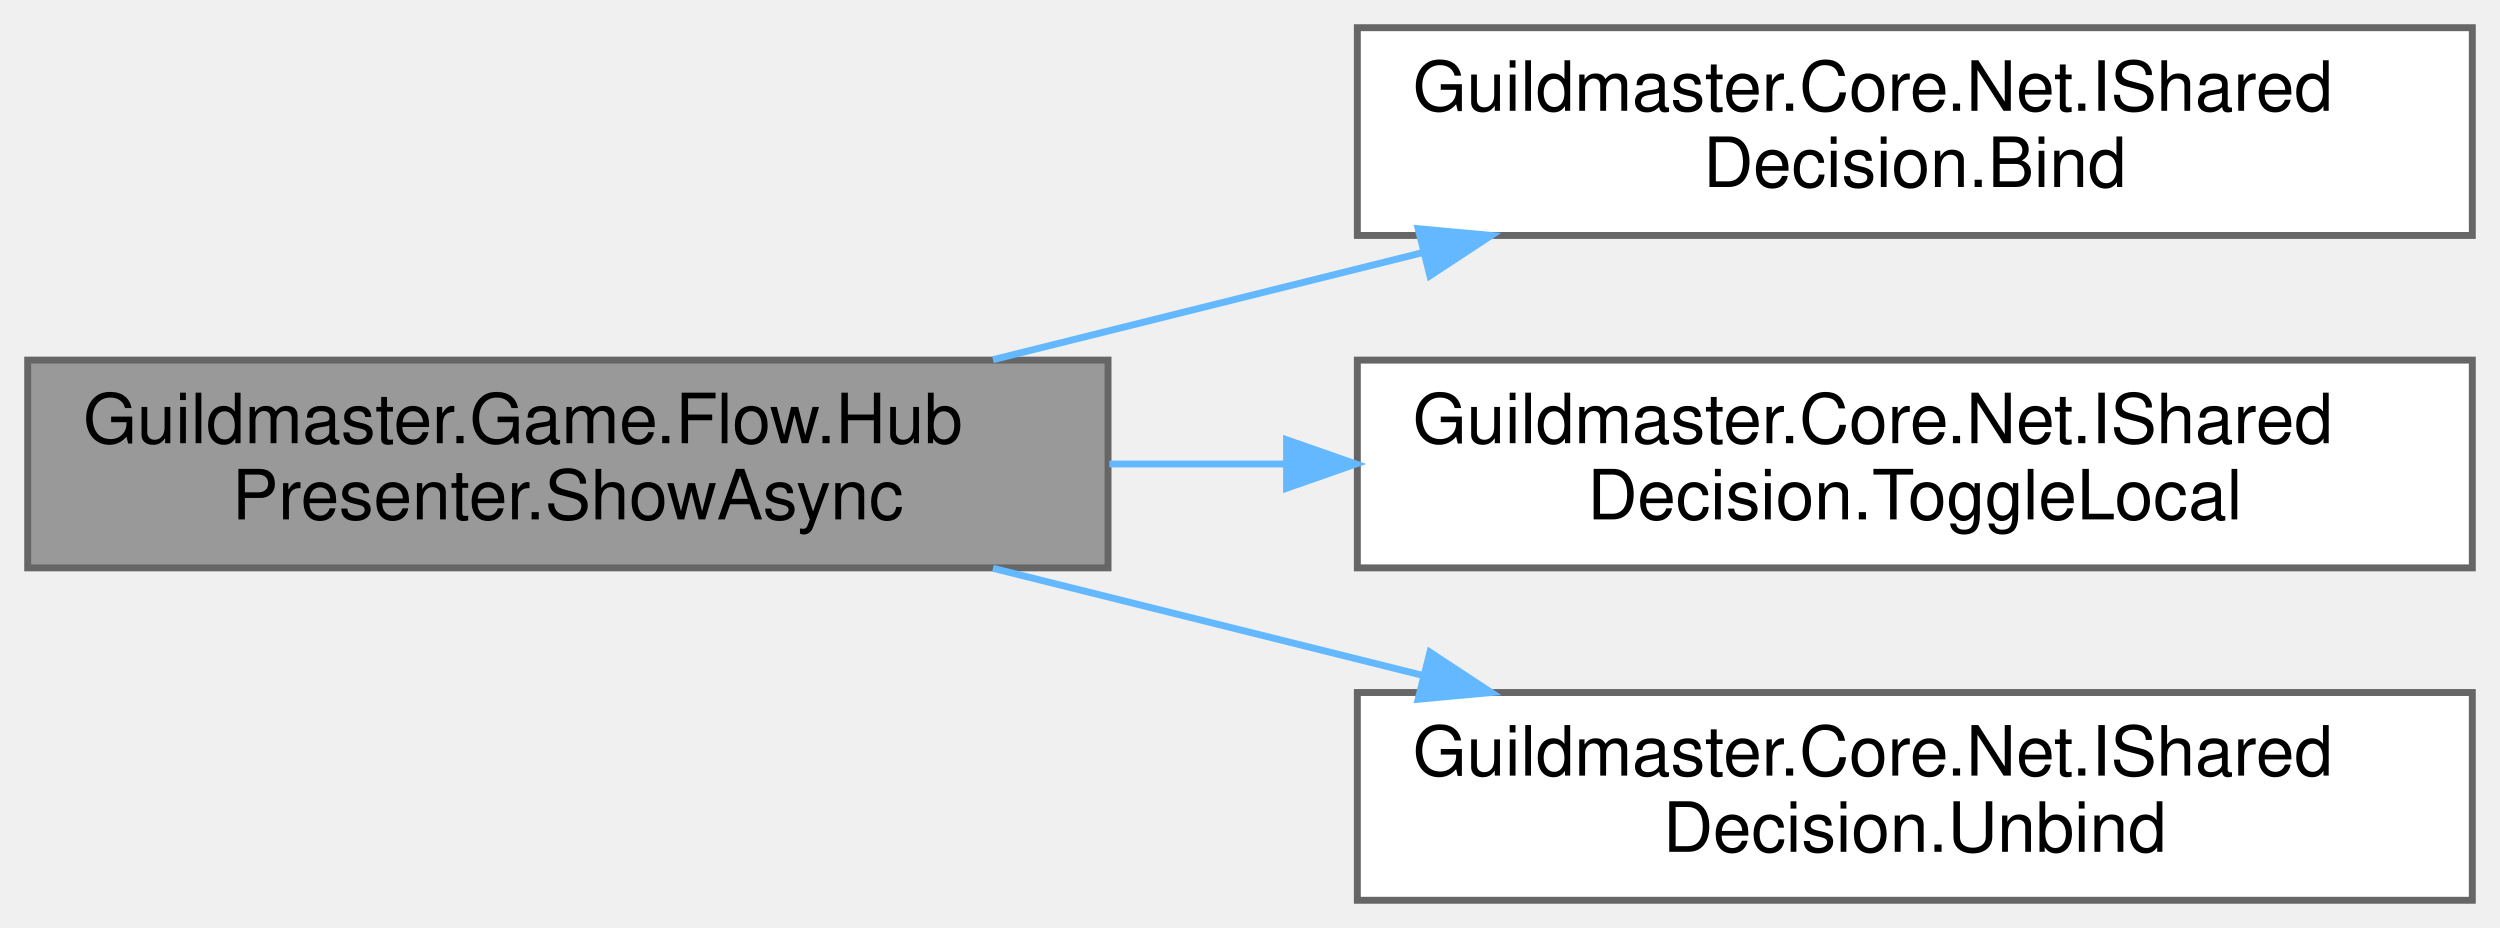
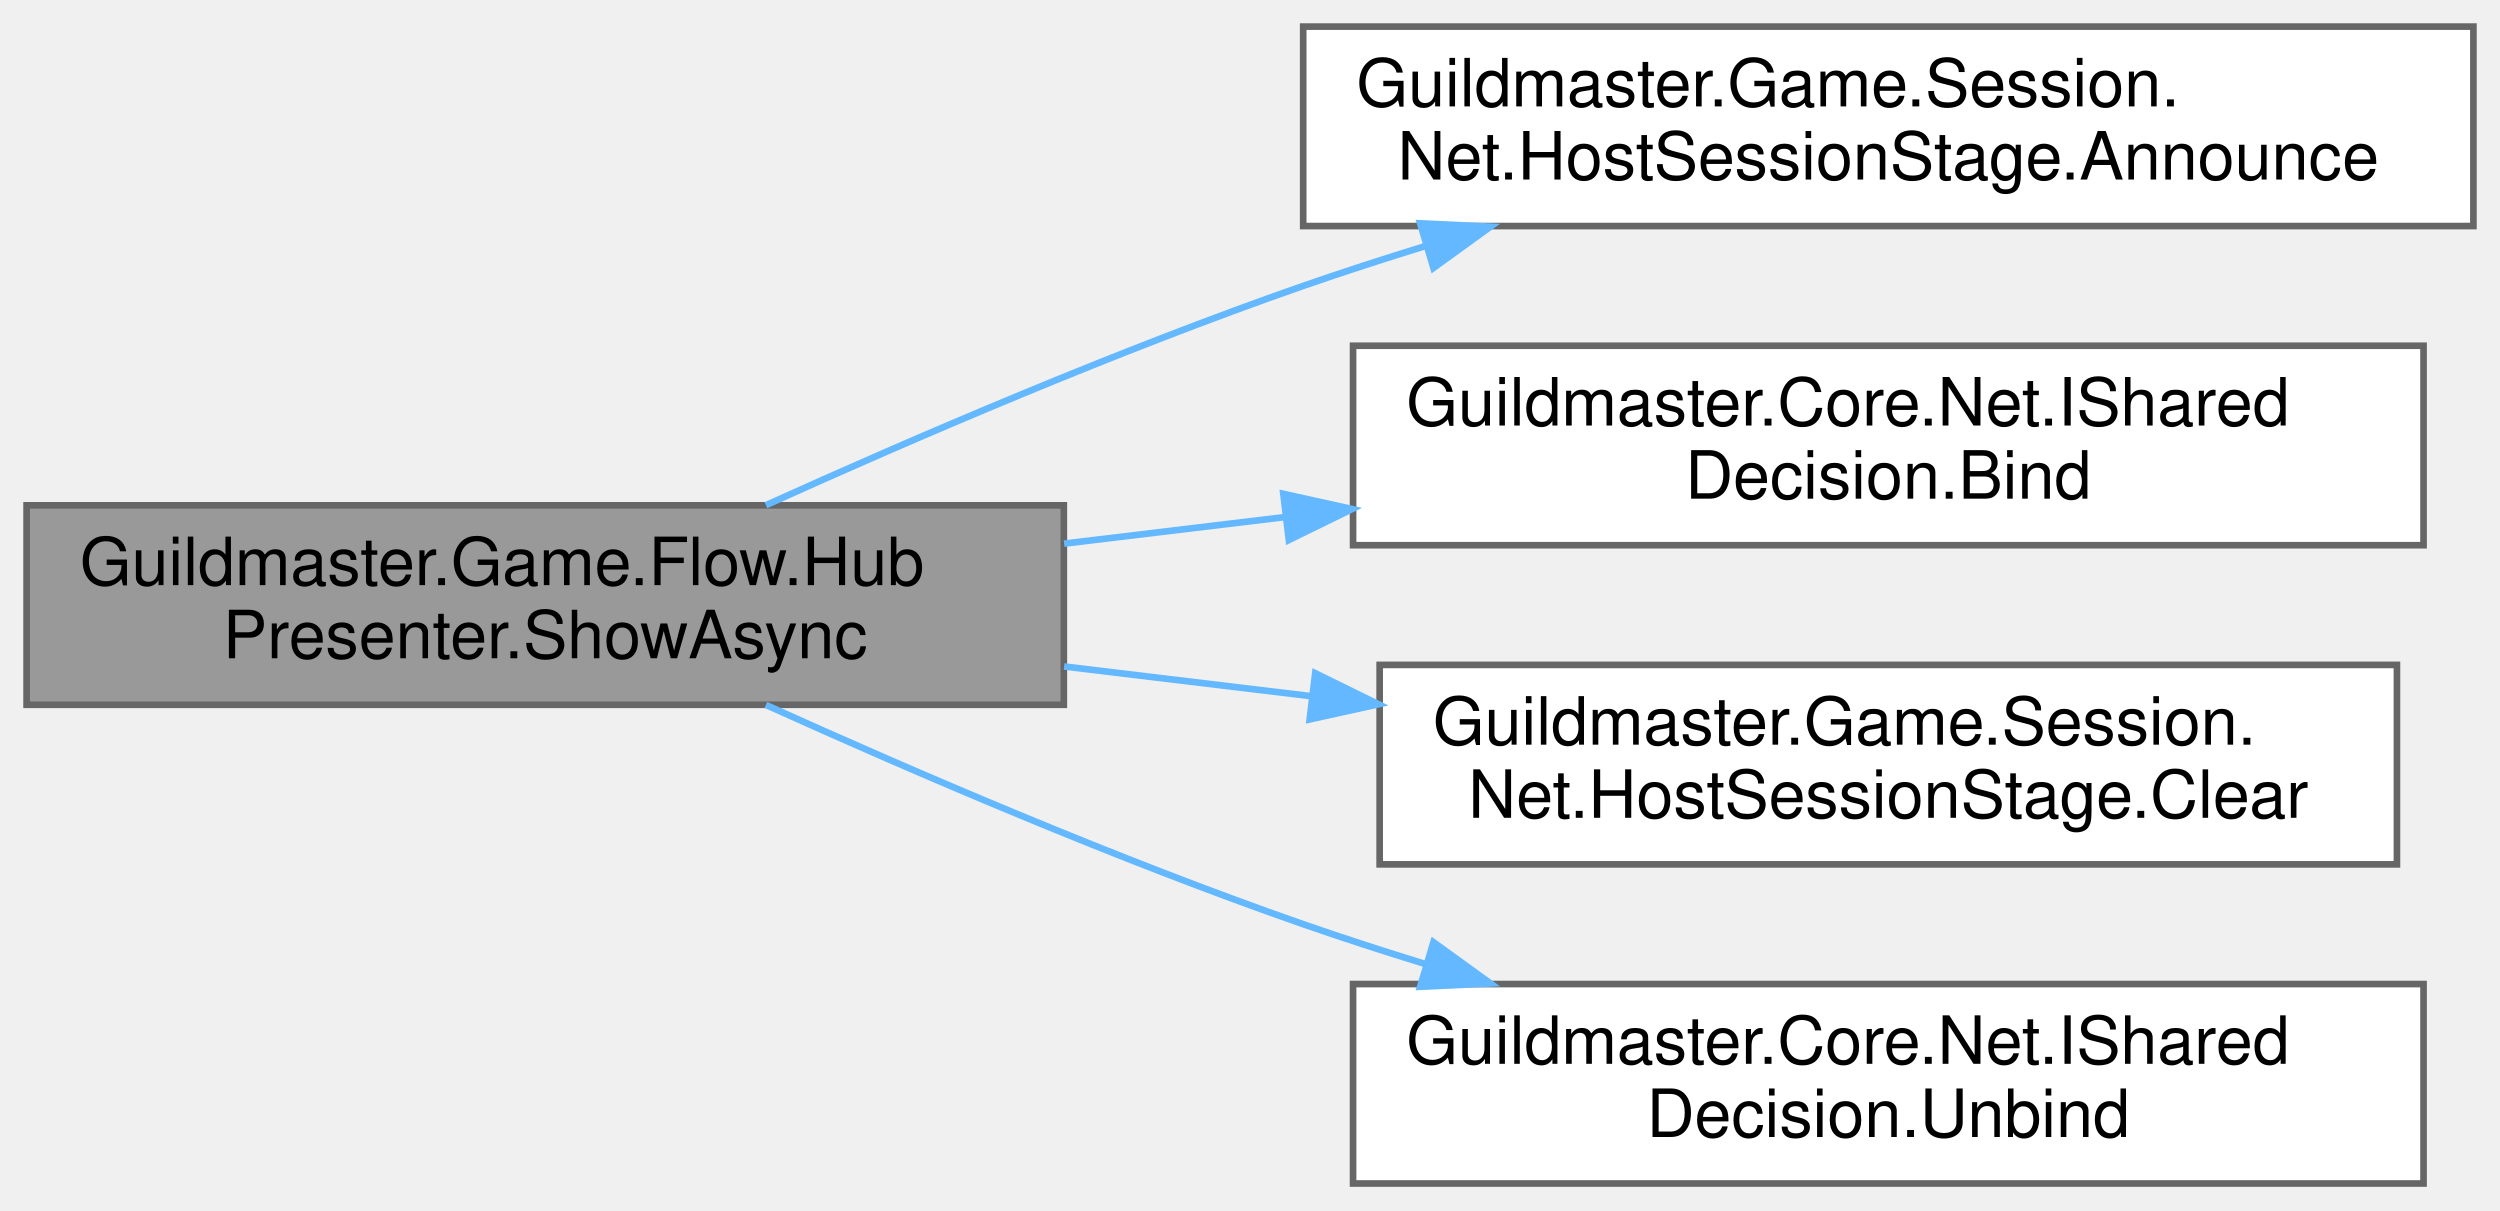
- <svg xmlns="http://www.w3.org/2000/svg" xmlns:xlink="http://www.w3.org/1999/xlink" width="361pt" height="134pt" viewBox="0.00 0.00 361.00 134.00">
-   <g id="graph0" class="graph" transform="scale(1 1) rotate(0) translate(4 130)">
+ <svg xmlns="http://www.w3.org/2000/svg" xmlns:xlink="http://www.w3.org/1999/xlink" width="376pt" height="182pt" viewBox="0.00 0.00 376.00 182.00">
+   <g id="graph0" class="graph" transform="scale(1 1) rotate(0) translate(4 178)">
    <g id="Node000001" class="node">
      <g id="a_Node000001">
        <a xlink:title="Открыть двор выбранного дома. Возвращается, когда в забег согласились ВСЕ.">
-           <polygon fill="#999999" stroke="#666666" points="156,-78 0,-78 0,-48 156,-48 156,-78" />
-           <text text-anchor="start" x="8" y="-66" font-family="Helvetica,sans-Serif" font-size="10.00">Guildmaster.Game.Flow.Hub</text>
-           <text text-anchor="middle" x="78" y="-55" font-family="Helvetica,sans-Serif" font-size="10.00">Presenter.ShowAsync</text>
+           <polygon fill="#999999" stroke="#666666" points="156,-102 0,-102 0,-72 156,-72 156,-102" />
+           <text text-anchor="start" x="8" y="-90" font-family="Helvetica,sans-Serif" font-size="10.00">Guildmaster.Game.Flow.Hub</text>
+           <text text-anchor="middle" x="78" y="-79" font-family="Helvetica,sans-Serif" font-size="10.00">Presenter.ShowAsync</text>
        </a>
      </g>
    </g>
    <g id="Node000002" class="node">
      <g id="a_Node000002">
-         <a xlink:href="interfaceGuildmaster_1_1Core_1_1Net_1_1ISharedDecision.html#abf06119dec64e99d4f4c0e8a695feba9" target="_top" xlink:title="Связать действие, которого ждём.">
-           <polygon fill="white" stroke="#666666" points="353,-126 192,-126 192,-96 353,-96 353,-126" />
-           <text text-anchor="start" x="200" y="-114" font-family="Helvetica,sans-Serif" font-size="10.00">Guildmaster.Core.Net.IShared</text>
-           <text text-anchor="middle" x="272.5" y="-103" font-family="Helvetica,sans-Serif" font-size="10.00">Decision.Bind</text>
+         <a xlink:href="classGuildmaster_1_1Game_1_1Session_1_1Net_1_1HostSessionStage.html#ae563666310d626b5c7a5d629ea53b078" target="_top" xlink:title="Объявить шаг узла.">
+           <polygon fill="white" stroke="#666666" points="368,-174 192,-174 192,-144 368,-144 368,-174" />
+           <text text-anchor="start" x="200" y="-162" font-family="Helvetica,sans-Serif" font-size="10.00">Guildmaster.Game.Session.</text>
+           <text text-anchor="middle" x="280" y="-151" font-family="Helvetica,sans-Serif" font-size="10.00">Net.HostSessionStage.Announce</text>
        </a>
      </g>
    </g>
    <g id="edge1_Node000001_Node000002" class="edge">
      <g id="a_edge1_Node000001_Node000002">
        <a xlink:title=" ">
-           <path fill="none" stroke="#63b8ff" d="M139.38,-78.06C159.09,-82.97 181.14,-88.47 201.5,-93.54" />
-           <polygon fill="#63b8ff" stroke="#63b8ff" points="200.78,-96.97 211.33,-96 202.48,-90.18 200.78,-96.97" />
+           <path fill="none" stroke="#63b8ff" d="M111.19,-102.02C133.56,-112.13 164.23,-125.32 192,-135 197.92,-137.06 204.12,-139.07 210.36,-140.99" />
+           <polygon fill="#63b8ff" stroke="#63b8ff" points="209.59,-144.41 220.17,-143.91 211.59,-137.7 209.59,-144.41" />
        </a>
      </g>
    </g>
    <g id="Node000003" class="node">
      <g id="a_Node000003">
-         <a xlink:href="interfaceGuildmaster_1_1Core_1_1Net_1_1ISharedDecision.html#a015de1d5e28262edd5ad691cd839789f" target="_top" xlink:title="Переключить собственное согласие — то же, что Choose с единственным вариантом.">
-           <polygon fill="white" stroke="#666666" points="353,-78 192,-78 192,-48 353,-48 353,-78" />
-           <text text-anchor="start" x="200" y="-66" font-family="Helvetica,sans-Serif" font-size="10.00">Guildmaster.Core.Net.IShared</text>
-           <text text-anchor="middle" x="272.5" y="-55" font-family="Helvetica,sans-Serif" font-size="10.00">Decision.ToggleLocal</text>
+         <a xlink:href="interfaceGuildmaster_1_1Core_1_1Net_1_1ISharedDecision.html#abf06119dec64e99d4f4c0e8a695feba9" target="_top" xlink:title="Связать действие, которого ждём.">
+           <polygon fill="white" stroke="#666666" points="360.5,-126 199.5,-126 199.5,-96 360.5,-96 360.5,-126" />
+           <text text-anchor="start" x="207.5" y="-114" font-family="Helvetica,sans-Serif" font-size="10.00">Guildmaster.Core.Net.IShared</text>
+           <text text-anchor="middle" x="280" y="-103" font-family="Helvetica,sans-Serif" font-size="10.00">Decision.Bind</text>
        </a>
      </g>
    </g>
    <g id="edge2_Node000001_Node000003" class="edge">
      <g id="a_edge2_Node000001_Node000003">
        <a xlink:title=" ">
-           <path fill="none" stroke="#63b8ff" d="M156.19,-63C164.52,-63 173.04,-63 181.51,-63" />
-           <polygon fill="#63b8ff" stroke="#63b8ff" points="181.78,-66.5 191.78,-63 181.78,-59.5 181.78,-66.5" />
+           <path fill="none" stroke="#63b8ff" d="M156.04,-96.24C166.91,-97.55 178.16,-98.9 189.24,-100.23" />
+           <polygon fill="#63b8ff" stroke="#63b8ff" points="189.01,-103.73 199.35,-101.44 189.84,-96.78 189.01,-103.73" />
        </a>
      </g>
    </g>
    <g id="Node000004" class="node">
      <g id="a_Node000004">
-         <a xlink:href="interfaceGuildmaster_1_1Core_1_1Net_1_1ISharedDecision.html#aae35e474a25dc6046243ec4a02fb79ac" target="_top" xlink:title="Снять связанное действие: экран, который его заказывал, уходит.">
-           <polygon fill="white" stroke="#666666" points="353,-30 192,-30 192,0 353,0 353,-30" />
-           <text text-anchor="start" x="200" y="-18" font-family="Helvetica,sans-Serif" font-size="10.00">Guildmaster.Core.Net.IShared</text>
-           <text text-anchor="middle" x="272.5" y="-7" font-family="Helvetica,sans-Serif" font-size="10.00">Decision.Unbind</text>
+         <a xlink:href="classGuildmaster_1_1Game_1_1Session_1_1Net_1_1HostSessionStage.html#a478e9622f8594f8b5987affff51045b8" target="_top" xlink:title="Экран закрылся. Отдельным именем, потому что зовут это из finally.">
+           <polygon fill="white" stroke="#666666" points="356.5,-78 203.5,-78 203.5,-48 356.5,-48 356.5,-78" />
+           <text text-anchor="start" x="211.5" y="-66" font-family="Helvetica,sans-Serif" font-size="10.00">Guildmaster.Game.Session.</text>
+           <text text-anchor="middle" x="280" y="-55" font-family="Helvetica,sans-Serif" font-size="10.00">Net.HostSessionStage.Clear</text>
        </a>
      </g>
    </g>
    <g id="edge3_Node000001_Node000004" class="edge">
      <g id="a_edge3_Node000001_Node000004">
        <a xlink:title=" ">
-           <path fill="none" stroke="#63b8ff" d="M139.38,-47.94C159.09,-43.03 181.14,-37.53 201.5,-32.46" />
-           <polygon fill="#63b8ff" stroke="#63b8ff" points="202.48,-35.82 211.33,-30 200.78,-29.03 202.48,-35.82" />
+           <path fill="none" stroke="#63b8ff" d="M156.04,-77.76C168.16,-76.3 180.76,-74.79 193.07,-73.31" />
+           <polygon fill="#63b8ff" stroke="#63b8ff" points="193.81,-76.75 203.32,-72.08 192.97,-69.8 193.81,-76.75" />
+         </a>
+       </g>
+     </g>
+     <g id="Node000005" class="node">
+       <g id="a_Node000005">
+         <a xlink:href="interfaceGuildmaster_1_1Core_1_1Net_1_1ISharedDecision.html#aae35e474a25dc6046243ec4a02fb79ac" target="_top" xlink:title="Снять связанное действие: экран, который его заказывал, уходит.">
+           <polygon fill="white" stroke="#666666" points="360.5,-30 199.5,-30 199.5,0 360.5,0 360.5,-30" />
+           <text text-anchor="start" x="207.5" y="-18" font-family="Helvetica,sans-Serif" font-size="10.00">Guildmaster.Core.Net.IShared</text>
+           <text text-anchor="middle" x="280" y="-7" font-family="Helvetica,sans-Serif" font-size="10.00">Decision.Unbind</text>
+         </a>
+       </g>
+     </g>
+     <g id="edge4_Node000001_Node000005" class="edge">
+       <g id="a_edge4_Node000001_Node000005">
+         <a xlink:title=" ">
+           <path fill="none" stroke="#63b8ff" d="M111.19,-71.98C133.56,-61.87 164.23,-48.68 192,-39 197.92,-36.94 204.12,-34.93 210.36,-33.01" />
+           <polygon fill="#63b8ff" stroke="#63b8ff" points="211.59,-36.3 220.17,-30.09 209.59,-29.59 211.59,-36.3" />
        </a>
      </g>
    </g>
  </g>
</svg>
